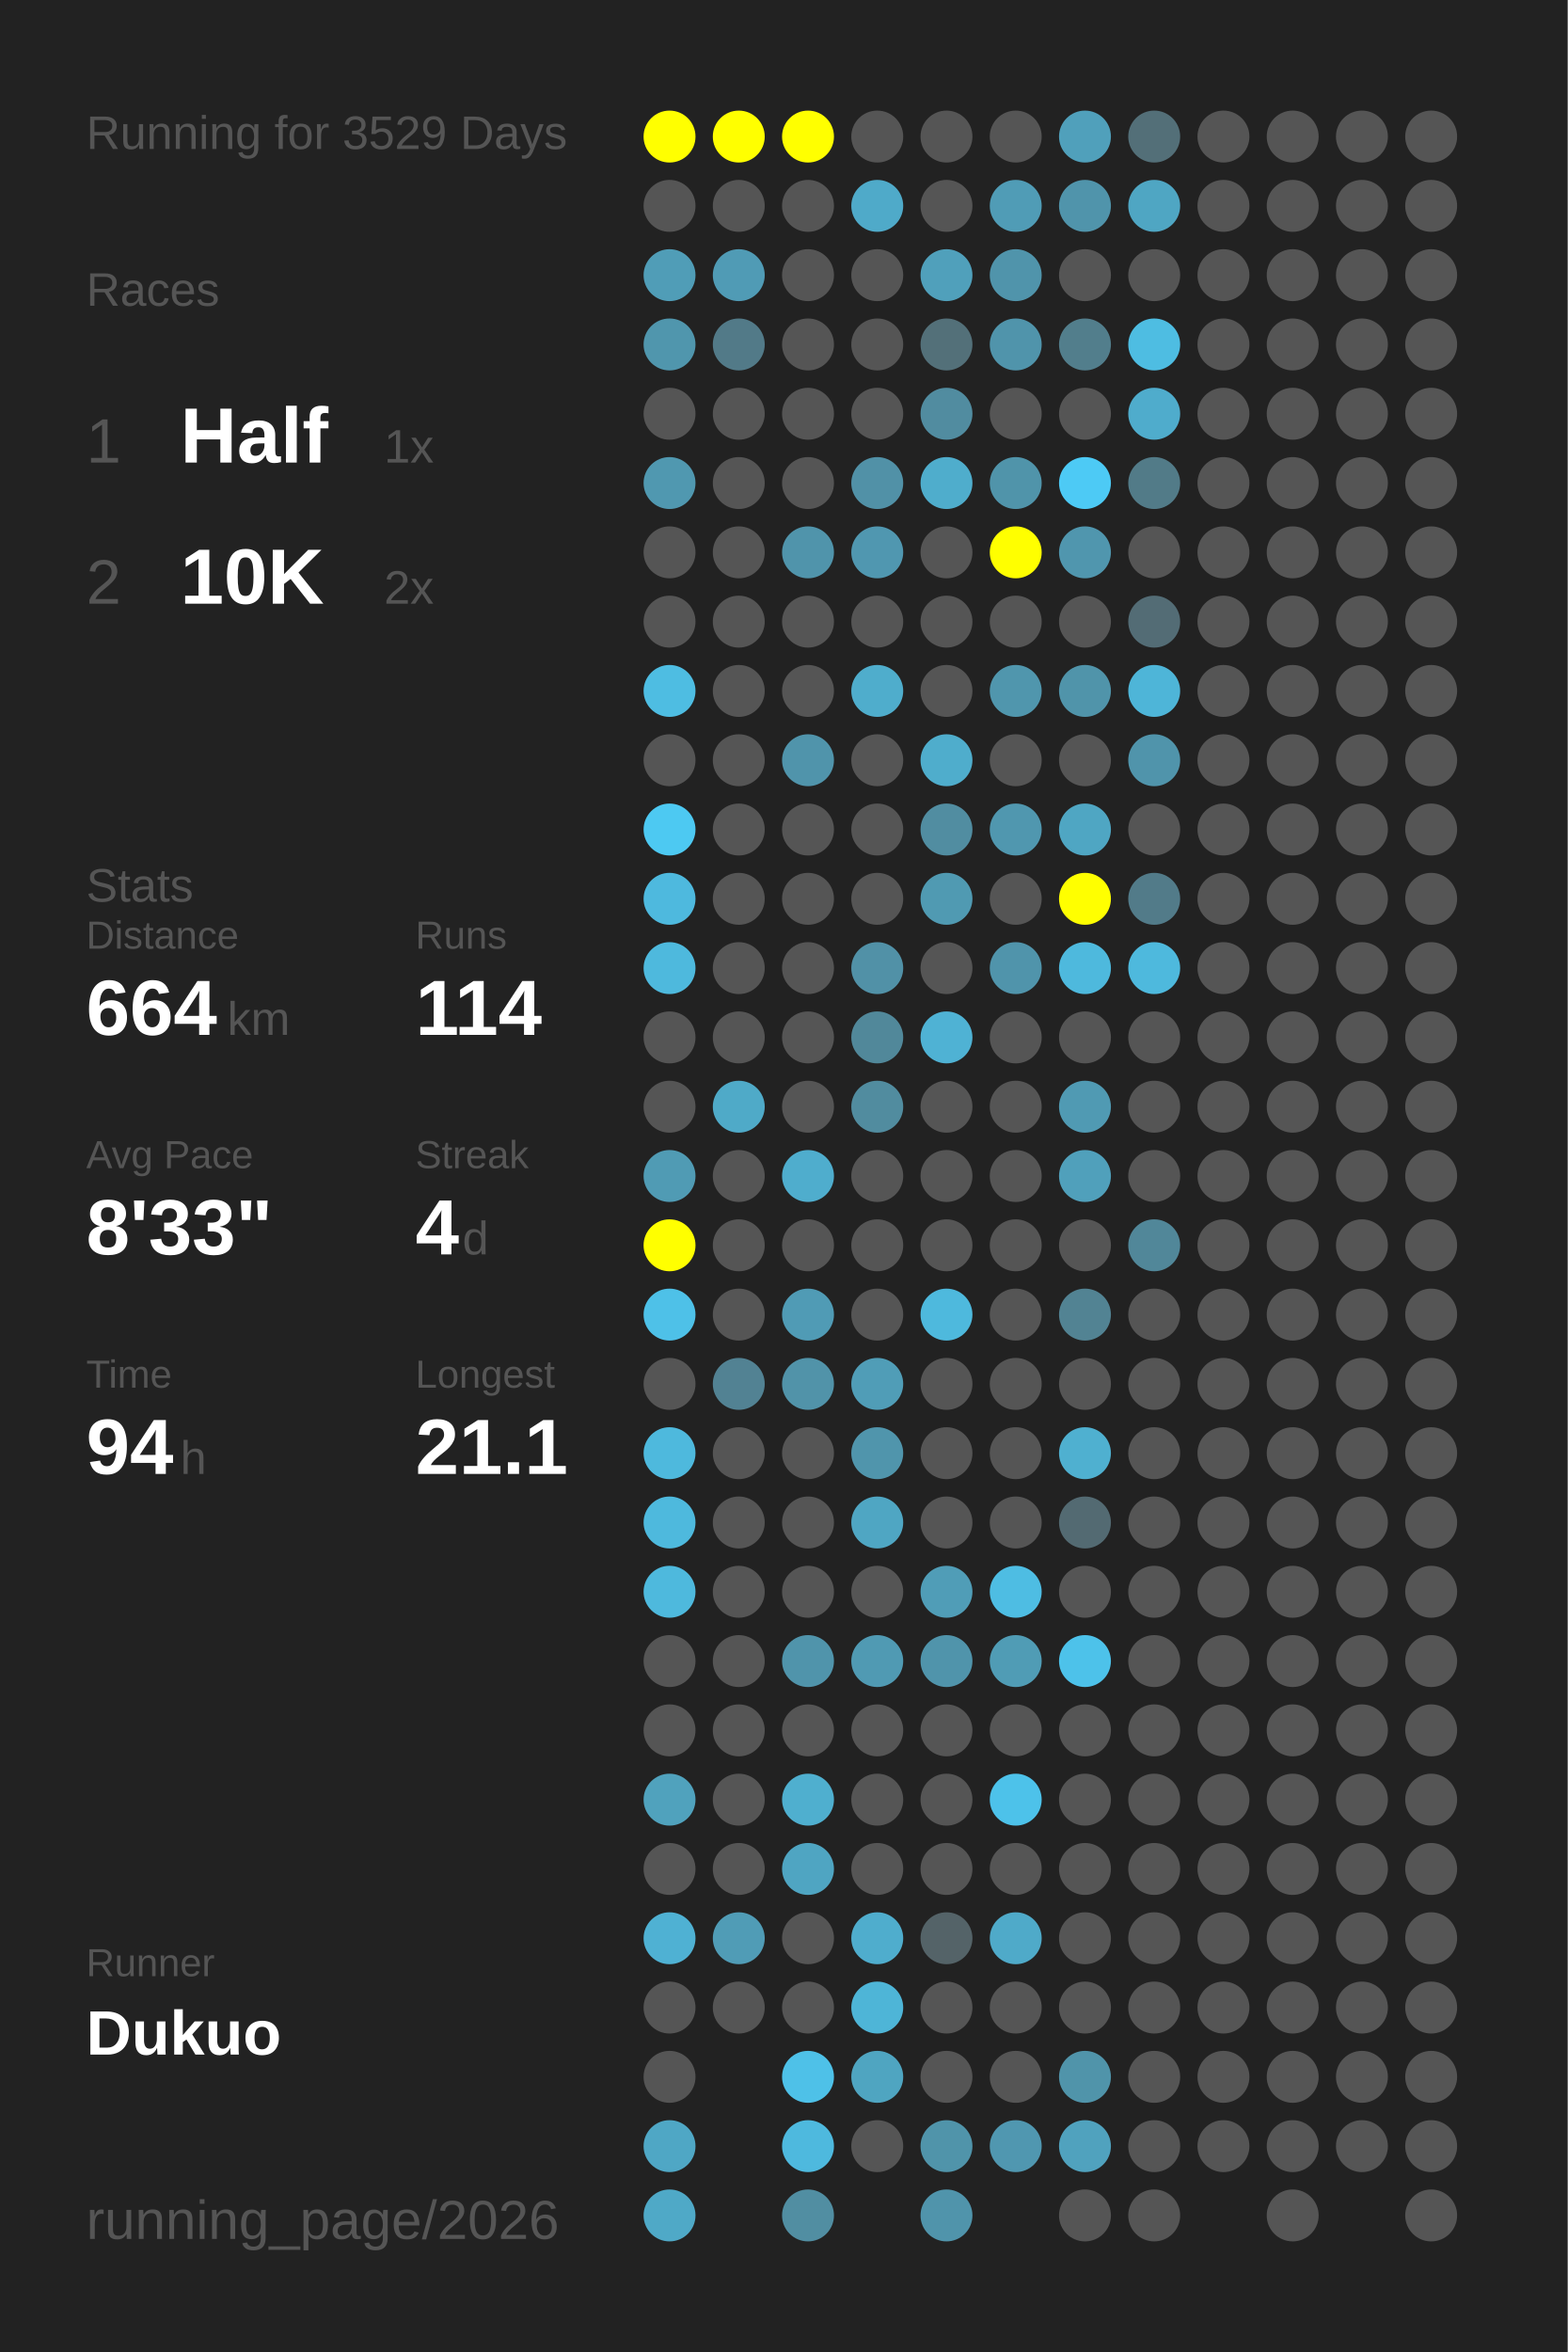
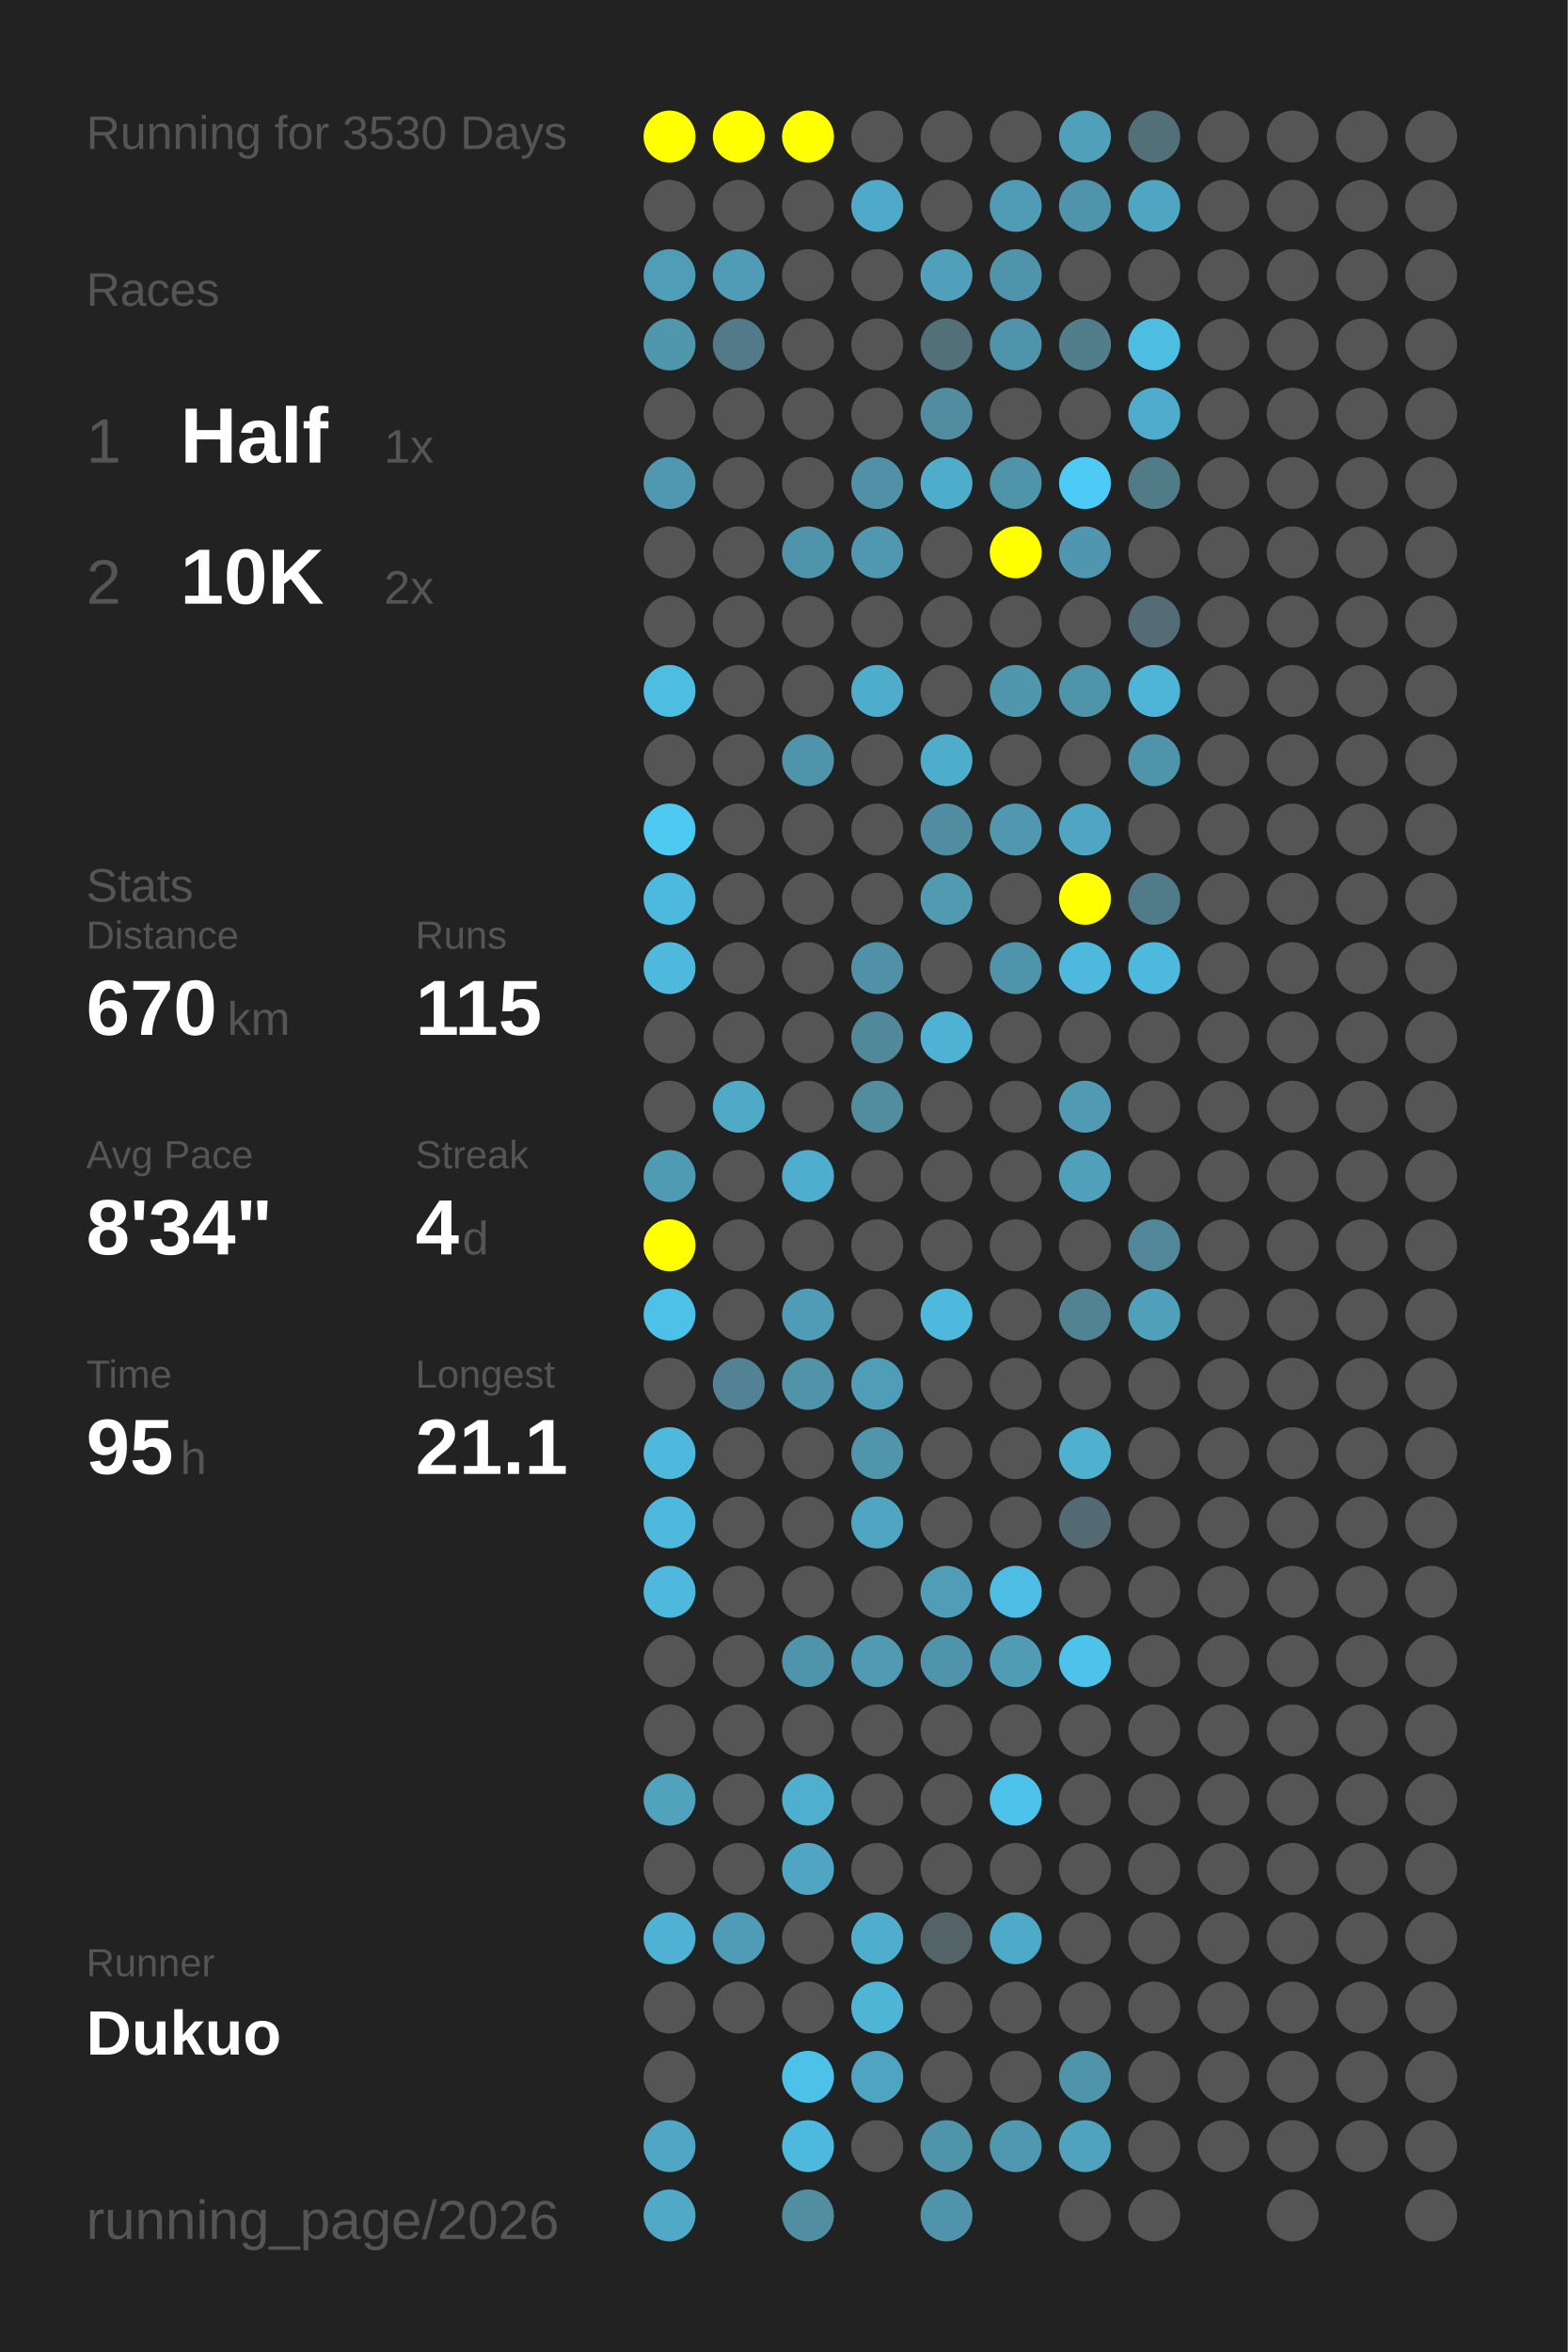
<svg xmlns="http://www.w3.org/2000/svg" baseProfile="full" height="300mm" version="1.1" viewBox="0,0,200,300" width="200mm">
  <defs />
  <rect fill="#222222" height="300" width="200" x="0" y="0" />
-   <text fill="#555555" style="font-size:6px; font-family:Arial;" x="11" y="19">Running for 3529 Days</text>
+   <text fill="#555555" style="font-size:6px; font-family:Arial;" x="11" y="19">Running for 3530 Days</text>
  <text fill="#555555" style="font-size:6px; font-family:Arial;" x="11" y="39">Races</text>
  <text fill="#555555" style="font-size:8px; font-family:Arial;" x="11" y="59">1</text>
  <text fill="#FFFFFF" style="font-size:10px; font-family:Arial; font-weight:bold;" x="23" y="59">Half</text>
  <text fill="#555555" style="font-size:6px; font-family:Arial;" x="49" y="59">1x</text>
  <text fill="#555555" style="font-size:8px; font-family:Arial;" x="11" y="77">2</text>
  <text fill="#FFFFFF" style="font-size:10px; font-family:Arial; font-weight:bold;" x="23" y="77">10K</text>
  <text fill="#555555" style="font-size:6px; font-family:Arial;" x="49" y="77">2x</text>
  <text fill="#555555" style="font-size:6px; font-family:Arial;" x="11" y="115">Stats</text>
  <text fill="#555555" style="font-size:5px; font-family:Arial;" x="11" y="121">Distance</text>
-   <text fill="#FFFFFF" style="font-size:10px; font-family:Arial; font-weight:bold;" x="11" y="132">664</text>
+   <text fill="#FFFFFF" style="font-size:10px; font-family:Arial; font-weight:bold;" x="11" y="132">670</text>
  <text fill="#555555" style="font-size:6px; font-family:Arial;" x="29" y="132">km</text>
  <text fill="#555555" style="font-size:5px; font-family:Arial;" x="53" y="121">Runs</text>
-   <text fill="#FFFFFF" style="font-size:10px; font-family:Arial; font-weight:bold;" x="53" y="132">114</text>
+   <text fill="#FFFFFF" style="font-size:10px; font-family:Arial; font-weight:bold;" x="53" y="132">115</text>
  <text fill="#555555" style="font-size:5px; font-family:Arial;" x="11" y="149">Avg Pace</text>
-   <text fill="#FFFFFF" style="font-size:10px; font-family:Arial; font-weight:bold;" x="11" y="160">8'33"</text>
+   <text fill="#FFFFFF" style="font-size:10px; font-family:Arial; font-weight:bold;" x="11" y="160">8'34"</text>
  <text fill="#555555" style="font-size:5px; font-family:Arial;" x="53" y="149">Streak</text>
  <text fill="#FFFFFF" style="font-size:10px; font-family:Arial; font-weight:bold;" x="53" y="160">4</text>
  <text fill="#555555" style="font-size:6px; font-family:Arial;" x="59" y="160">d</text>
  <text fill="#555555" style="font-size:5px; font-family:Arial;" x="11" y="177">Time</text>
-   <text fill="#FFFFFF" style="font-size:10px; font-family:Arial; font-weight:bold;" x="11" y="188">94</text>
+   <text fill="#FFFFFF" style="font-size:10px; font-family:Arial; font-weight:bold;" x="11" y="188">95</text>
  <text fill="#555555" style="font-size:6px; font-family:Arial;" x="23" y="188">h</text>
  <text fill="#555555" style="font-size:5px; font-family:Arial;" x="53" y="177">Longest</text>
  <text fill="#FFFFFF" style="font-size:10px; font-family:Arial; font-weight:bold;" x="53" y="188">21.1</text>
  <text fill="#555555" style="font-size:5px; font-family:Arial;" x="11" y="252.065">Runner</text>
  <text fill="#FFFFFF" style="font-size:8px; font-family:Arial; font-weight:bold;" x="11" y="262.065">Dukuo</text>
  <text fill="#555555" style="font-size:7px; font-family:Arial;" x="11" y="285.581">running_page/2026</text>
  <circle cx="85.417" cy="17.419" fill="#FFFF00" r="3.312" />
  <circle cx="85.417" cy="26.258" fill="#555555" r="3.312" />
  <circle cx="85.417" cy="35.097" fill="#509db7" r="3.312" />
  <circle cx="85.417" cy="43.935" fill="#5096ad" r="3.312" />
  <circle cx="85.417" cy="52.774" fill="#555555" r="3.312" />
  <circle cx="85.417" cy="61.613" fill="#5098b0" r="3.312" />
  <circle cx="85.417" cy="70.452" fill="#555555" r="3.312" />
  <circle cx="85.417" cy="79.29" fill="#555555" r="3.312" />
  <circle cx="85.417" cy="88.129" fill="#4ebde2" r="3.312" />
  <circle cx="85.417" cy="96.968" fill="#555555" r="3.312" />
  <circle cx="85.417" cy="105.806" fill="#4dc9f2" r="3.312" />
  <circle cx="85.417" cy="114.645" fill="#4eb9de" r="3.312" />
  <circle cx="85.417" cy="123.484" fill="#4eb9dd" r="3.312" />
  <circle cx="85.417" cy="132.323" fill="#555555" r="3.312" />
  <circle cx="85.417" cy="141.161" fill="#555555" r="3.312" />
  <circle cx="85.417" cy="150" fill="#509bb4" r="3.312" />
  <circle cx="85.417" cy="158.839" fill="#FFFF00" r="3.312" />
  <circle cx="85.417" cy="167.677" fill="#4ec1e8" r="3.312" />
  <circle cx="85.417" cy="176.516" fill="#555555" r="3.312" />
  <circle cx="85.417" cy="185.355" fill="#4eb9dd" r="3.312" />
  <circle cx="85.417" cy="194.194" fill="#4eb9dd" r="3.312" />
  <circle cx="85.417" cy="203.032" fill="#4eb9dd" r="3.312" />
  <circle cx="85.417" cy="211.871" fill="#555555" r="3.312" />
  <circle cx="85.417" cy="220.71" fill="#555555" r="3.312" />
  <circle cx="85.417" cy="229.548" fill="#50a2bd" r="3.312" />
  <circle cx="85.417" cy="238.387" fill="#555555" r="3.312" />
  <circle cx="85.417" cy="247.226" fill="#4fb1d3" r="3.312" />
  <circle cx="85.417" cy="256.065" fill="#555555" r="3.312" />
  <circle cx="85.417" cy="264.903" fill="#555555" r="3.312" />
  <circle cx="85.417" cy="273.742" fill="#4fa7c5" r="3.312" />
  <circle cx="85.417" cy="282.581" fill="#4fa9c7" r="3.312" />
  <circle cx="94.25" cy="17.419" fill="#FFFF00" r="3.312" />
  <circle cx="94.25" cy="26.258" fill="#555555" r="3.312" />
  <circle cx="94.25" cy="35.097" fill="#509bb5" r="3.312" />
  <circle cx="94.25" cy="43.935" fill="#527a88" r="3.312" />
  <circle cx="94.25" cy="52.774" fill="#555555" r="3.312" />
  <circle cx="94.25" cy="61.613" fill="#555555" r="3.312" />
  <circle cx="94.25" cy="70.452" fill="#555555" r="3.312" />
  <circle cx="94.25" cy="79.29" fill="#555555" r="3.312" />
  <circle cx="94.25" cy="88.129" fill="#555555" r="3.312" />
  <circle cx="94.25" cy="96.968" fill="#555555" r="3.312" />
  <circle cx="94.25" cy="105.806" fill="#555555" r="3.312" />
  <circle cx="94.25" cy="114.645" fill="#555555" r="3.312" />
  <circle cx="94.25" cy="123.484" fill="#555555" r="3.312" />
  <circle cx="94.25" cy="132.323" fill="#555555" r="3.312" />
  <circle cx="94.25" cy="141.161" fill="#4faac8" r="3.312" />
  <circle cx="94.25" cy="150" fill="#555555" r="3.312" />
  <circle cx="94.25" cy="158.839" fill="#555555" r="3.312" />
  <circle cx="94.25" cy="167.677" fill="#555555" r="3.312" />
  <circle cx="94.25" cy="176.516" fill="#528293" r="3.312" />
  <circle cx="94.25" cy="185.355" fill="#555555" r="3.312" />
  <circle cx="94.25" cy="194.194" fill="#555555" r="3.312" />
  <circle cx="94.25" cy="203.032" fill="#555555" r="3.312" />
  <circle cx="94.25" cy="211.871" fill="#555555" r="3.312" />
  <circle cx="94.25" cy="220.71" fill="#555555" r="3.312" />
  <circle cx="94.25" cy="229.548" fill="#555555" r="3.312" />
  <circle cx="94.25" cy="238.387" fill="#555555" r="3.312" />
  <circle cx="94.25" cy="247.226" fill="#509cb6" r="3.312" />
  <circle cx="94.25" cy="256.065" fill="#555555" r="3.312" />
  <circle cx="103.083" cy="17.419" fill="#FFFF00" r="3.312" />
  <circle cx="103.083" cy="26.258" fill="#555555" r="3.312" />
  <circle cx="103.083" cy="35.097" fill="#555555" r="3.312" />
  <circle cx="103.083" cy="43.935" fill="#555555" r="3.312" />
  <circle cx="103.083" cy="52.774" fill="#555555" r="3.312" />
  <circle cx="103.083" cy="61.613" fill="#555555" r="3.312" />
  <circle cx="103.083" cy="70.452" fill="#5094ab" r="3.312" />
  <circle cx="103.083" cy="79.29" fill="#555555" r="3.312" />
  <circle cx="103.083" cy="88.129" fill="#555555" r="3.312" />
  <circle cx="103.083" cy="96.968" fill="#5094ab" r="3.312" />
  <circle cx="103.083" cy="105.806" fill="#555555" r="3.312" />
  <circle cx="103.083" cy="114.645" fill="#555555" r="3.312" />
  <circle cx="103.083" cy="123.484" fill="#555555" r="3.312" />
  <circle cx="103.083" cy="132.323" fill="#555555" r="3.312" />
  <circle cx="103.083" cy="141.161" fill="#555555" r="3.312" />
  <circle cx="103.083" cy="150" fill="#4fadcd" r="3.312" />
  <circle cx="103.083" cy="158.839" fill="#555555" r="3.312" />
  <circle cx="103.083" cy="167.677" fill="#509bb5" r="3.312" />
  <circle cx="103.083" cy="176.516" fill="#5193a9" r="3.312" />
  <circle cx="103.083" cy="185.355" fill="#555555" r="3.312" />
  <circle cx="103.083" cy="194.194" fill="#555555" r="3.312" />
  <circle cx="103.083" cy="203.032" fill="#555555" r="3.312" />
  <circle cx="103.083" cy="211.871" fill="#5094ab" r="3.312" />
  <circle cx="103.083" cy="220.71" fill="#555555" r="3.312" />
  <circle cx="103.083" cy="229.548" fill="#4fafcf" r="3.312" />
  <circle cx="103.083" cy="238.387" fill="#4fa5c2" r="3.312" />
  <circle cx="103.083" cy="247.226" fill="#555555" r="3.312" />
  <circle cx="103.083" cy="256.065" fill="#555555" r="3.312" />
  <circle cx="103.083" cy="264.903" fill="#4ec1e8" r="3.312" />
  <circle cx="103.083" cy="273.742" fill="#4eb9de" r="3.312" />
  <circle cx="103.083" cy="282.581" fill="#518ea2" r="3.312" />
  <circle cx="111.917" cy="17.419" fill="#555555" r="3.312" />
  <circle cx="111.917" cy="26.258" fill="#4faac9" r="3.312" />
  <circle cx="111.917" cy="35.097" fill="#555555" r="3.312" />
  <circle cx="111.917" cy="43.935" fill="#555555" r="3.312" />
  <circle cx="111.917" cy="52.774" fill="#555555" r="3.312" />
  <circle cx="111.917" cy="61.613" fill="#5191a7" r="3.312" />
  <circle cx="111.917" cy="70.452" fill="#5097b0" r="3.312" />
  <circle cx="111.917" cy="79.29" fill="#555555" r="3.312" />
  <circle cx="111.917" cy="88.129" fill="#4fadcc" r="3.312" />
  <circle cx="111.917" cy="96.968" fill="#555555" r="3.312" />
  <circle cx="111.917" cy="105.806" fill="#555555" r="3.312" />
  <circle cx="111.917" cy="114.645" fill="#555555" r="3.312" />
  <circle cx="111.917" cy="123.484" fill="#5191a7" r="3.312" />
  <circle cx="111.917" cy="132.323" fill="#51889a" r="3.312" />
  <circle cx="111.917" cy="141.161" fill="#518c9f" r="3.312" />
  <circle cx="111.917" cy="150" fill="#555555" r="3.312" />
  <circle cx="111.917" cy="158.839" fill="#555555" r="3.312" />
  <circle cx="111.917" cy="167.677" fill="#555555" r="3.312" />
  <circle cx="111.917" cy="176.516" fill="#509db7" r="3.312" />
  <circle cx="111.917" cy="185.355" fill="#5095ac" r="3.312" />
  <circle cx="111.917" cy="194.194" fill="#4fa6c3" r="3.312" />
  <circle cx="111.917" cy="203.032" fill="#555555" r="3.312" />
  <circle cx="111.917" cy="211.871" fill="#509ab3" r="3.312" />
  <circle cx="111.917" cy="220.71" fill="#555555" r="3.312" />
  <circle cx="111.917" cy="229.548" fill="#555555" r="3.312" />
  <circle cx="111.917" cy="238.387" fill="#555555" r="3.312" />
  <circle cx="111.917" cy="247.226" fill="#4fadcd" r="3.312" />
  <circle cx="111.917" cy="256.065" fill="#4eb5d7" r="3.312" />
  <circle cx="111.917" cy="264.903" fill="#4fa5c1" r="3.312" />
  <circle cx="111.917" cy="273.742" fill="#555555" r="3.312" />
  <circle cx="120.75" cy="17.419" fill="#555555" r="3.312" />
  <circle cx="120.75" cy="26.258" fill="#555555" r="3.312" />
  <circle cx="120.75" cy="35.097" fill="#50a0bb" r="3.312" />
  <circle cx="120.75" cy="43.935" fill="#537079" r="3.312" />
  <circle cx="120.75" cy="52.774" fill="#518ca0" r="3.312" />
  <circle cx="120.75" cy="61.613" fill="#4fadcc" r="3.312" />
  <circle cx="120.75" cy="70.452" fill="#555555" r="3.312" />
  <circle cx="120.75" cy="79.29" fill="#555555" r="3.312" />
  <circle cx="120.75" cy="88.129" fill="#555555" r="3.312" />
  <circle cx="120.75" cy="96.968" fill="#4fadcc" r="3.312" />
  <circle cx="120.75" cy="105.806" fill="#518da1" r="3.312" />
  <circle cx="120.75" cy="114.645" fill="#509ab2" r="3.312" />
  <circle cx="120.75" cy="123.484" fill="#555555" r="3.312" />
  <circle cx="120.75" cy="132.323" fill="#4fb2d4" r="3.312" />
  <circle cx="120.75" cy="141.161" fill="#555555" r="3.312" />
  <circle cx="120.75" cy="150" fill="#555555" r="3.312" />
  <circle cx="120.75" cy="158.839" fill="#555555" r="3.312" />
  <circle cx="120.75" cy="167.677" fill="#4eb9dd" r="3.312" />
  <circle cx="120.75" cy="176.516" fill="#555555" r="3.312" />
  <circle cx="120.75" cy="185.355" fill="#555555" r="3.312" />
  <circle cx="120.75" cy="194.194" fill="#555555" r="3.312" />
  <circle cx="120.75" cy="203.032" fill="#509db7" r="3.312" />
  <circle cx="120.75" cy="211.871" fill="#5094ab" r="3.312" />
  <circle cx="120.75" cy="220.71" fill="#555555" r="3.312" />
  <circle cx="120.75" cy="229.548" fill="#555555" r="3.312" />
  <circle cx="120.75" cy="238.387" fill="#555555" r="3.312" />
  <circle cx="120.75" cy="247.226" fill="#546368" r="3.312" />
  <circle cx="120.75" cy="256.065" fill="#555555" r="3.312" />
  <circle cx="120.75" cy="264.903" fill="#555555" r="3.312" />
  <circle cx="120.75" cy="273.742" fill="#5094aa" r="3.312" />
  <circle cx="120.75" cy="282.581" fill="#5094ab" r="3.312" />
  <circle cx="129.583" cy="17.419" fill="#555555" r="3.312" />
  <circle cx="129.583" cy="26.258" fill="#509cb6" r="3.312" />
  <circle cx="129.583" cy="35.097" fill="#5094ab" r="3.312" />
  <circle cx="129.583" cy="43.935" fill="#5094ab" r="3.312" />
  <circle cx="129.583" cy="52.774" fill="#555555" r="3.312" />
  <circle cx="129.583" cy="61.613" fill="#5094aa" r="3.312" />
  <circle cx="129.583" cy="70.452" fill="#FFFF00" r="3.312" />
  <circle cx="129.583" cy="79.29" fill="#555555" r="3.312" />
  <circle cx="129.583" cy="88.129" fill="#5096ad" r="3.312" />
  <circle cx="129.583" cy="96.968" fill="#555555" r="3.312" />
  <circle cx="129.583" cy="105.806" fill="#5097af" r="3.312" />
  <circle cx="129.583" cy="114.645" fill="#555555" r="3.312" />
  <circle cx="129.583" cy="123.484" fill="#5094ab" r="3.312" />
  <circle cx="129.583" cy="132.323" fill="#555555" r="3.312" />
  <circle cx="129.583" cy="141.161" fill="#555555" r="3.312" />
  <circle cx="129.583" cy="150" fill="#555555" r="3.312" />
  <circle cx="129.583" cy="158.839" fill="#555555" r="3.312" />
  <circle cx="129.583" cy="167.677" fill="#555555" r="3.312" />
  <circle cx="129.583" cy="176.516" fill="#555555" r="3.312" />
  <circle cx="129.583" cy="185.355" fill="#555555" r="3.312" />
  <circle cx="129.583" cy="194.194" fill="#555555" r="3.312" />
  <circle cx="129.583" cy="203.032" fill="#4ebde3" r="3.312" />
  <circle cx="129.583" cy="211.871" fill="#509cb5" r="3.312" />
  <circle cx="129.583" cy="220.71" fill="#555555" r="3.312" />
  <circle cx="129.583" cy="229.548" fill="#4dc2ea" r="3.312" />
  <circle cx="129.583" cy="238.387" fill="#555555" r="3.312" />
  <circle cx="129.583" cy="247.226" fill="#4faac9" r="3.312" />
  <circle cx="129.583" cy="256.065" fill="#555555" r="3.312" />
  <circle cx="129.583" cy="264.903" fill="#555555" r="3.312" />
  <circle cx="129.583" cy="273.742" fill="#5097b0" r="3.312" />
  <circle cx="138.417" cy="17.419" fill="#50a0bb" r="3.312" />
  <circle cx="138.417" cy="26.258" fill="#5094ab" r="3.312" />
  <circle cx="138.417" cy="35.097" fill="#555555" r="3.312" />
  <circle cx="138.417" cy="43.935" fill="#527e8c" r="3.312" />
  <circle cx="138.417" cy="52.774" fill="#555555" r="3.312" />
  <circle cx="138.417" cy="61.613" fill="#4dcaf5" r="3.312" />
  <circle cx="138.417" cy="70.452" fill="#5096ae" r="3.312" />
  <circle cx="138.417" cy="79.29" fill="#555555" r="3.312" />
  <circle cx="138.417" cy="88.129" fill="#5094aa" r="3.312" />
  <circle cx="138.417" cy="96.968" fill="#555555" r="3.312" />
  <circle cx="138.417" cy="105.806" fill="#4fa6c3" r="3.312" />
  <circle cx="138.417" cy="114.645" fill="#FFFF00" r="3.312" />
  <circle cx="138.417" cy="123.484" fill="#4eb9dd" r="3.312" />
  <circle cx="138.417" cy="132.323" fill="#555555" r="3.312" />
  <circle cx="138.417" cy="141.161" fill="#509ab3" r="3.312" />
  <circle cx="138.417" cy="150" fill="#50a0bb" r="3.312" />
  <circle cx="138.417" cy="158.839" fill="#555555" r="3.312" />
  <circle cx="138.417" cy="167.677" fill="#528393" r="3.312" />
  <circle cx="138.417" cy="176.516" fill="#555555" r="3.312" />
  <circle cx="138.417" cy="185.355" fill="#4fb0d0" r="3.312" />
  <circle cx="138.417" cy="194.194" fill="#536a72" r="3.312" />
  <circle cx="138.417" cy="203.032" fill="#555555" r="3.312" />
  <circle cx="138.417" cy="211.871" fill="#4dc2ea" r="3.312" />
  <circle cx="138.417" cy="220.71" fill="#555555" r="3.312" />
  <circle cx="138.417" cy="229.548" fill="#555555" r="3.312" />
  <circle cx="138.417" cy="238.387" fill="#555555" r="3.312" />
  <circle cx="138.417" cy="247.226" fill="#555555" r="3.312" />
  <circle cx="138.417" cy="256.065" fill="#555555" r="3.312" />
  <circle cx="138.417" cy="264.903" fill="#5094aa" r="3.312" />
  <circle cx="138.417" cy="273.742" fill="#50a2be" r="3.312" />
  <circle cx="138.417" cy="282.581" fill="#555555" r="3.312" />
  <circle cx="147.25" cy="17.419" fill="#536f78" r="3.312" />
  <circle cx="147.25" cy="26.258" fill="#4fa6c3" r="3.312" />
  <circle cx="147.25" cy="35.097" fill="#555555" r="3.312" />
  <circle cx="147.25" cy="43.935" fill="#4ebde2" r="3.312" />
  <circle cx="147.25" cy="52.774" fill="#4faccc" r="3.312" />
  <circle cx="147.25" cy="61.613" fill="#527b88" r="3.312" />
  <circle cx="147.25" cy="70.452" fill="#555555" r="3.312" />
  <circle cx="147.25" cy="79.29" fill="#536c75" r="3.312" />
  <circle cx="147.25" cy="88.129" fill="#4eb5d8" r="3.312" />
  <circle cx="147.25" cy="96.968" fill="#5094ab" r="3.312" />
  <circle cx="147.25" cy="105.806" fill="#555555" r="3.312" />
  <circle cx="147.25" cy="114.645" fill="#527b89" r="3.312" />
  <circle cx="147.25" cy="123.484" fill="#4eb9dd" r="3.312" />
  <circle cx="147.25" cy="132.323" fill="#555555" r="3.312" />
  <circle cx="147.25" cy="141.161" fill="#555555" r="3.312" />
  <circle cx="147.25" cy="150" fill="#555555" r="3.312" />
  <circle cx="147.25" cy="158.839" fill="#518799" r="3.312" />
-   <circle cx="147.25" cy="167.677" fill="#555555" r="3.312" />
+   <circle cx="147.25" cy="167.677" fill="#50a0bb" r="3.312" />
  <circle cx="147.25" cy="176.516" fill="#555555" r="3.312" />
  <circle cx="147.25" cy="185.355" fill="#555555" r="3.312" />
  <circle cx="147.25" cy="194.194" fill="#555555" r="3.312" />
  <circle cx="147.25" cy="203.032" fill="#555555" r="3.312" />
  <circle cx="147.25" cy="211.871" fill="#555555" r="3.312" />
  <circle cx="147.25" cy="220.71" fill="#555555" r="3.312" />
  <circle cx="147.25" cy="229.548" fill="#555555" r="3.312" />
  <circle cx="147.25" cy="238.387" fill="#555555" r="3.312" />
  <circle cx="147.25" cy="247.226" fill="#555555" r="3.312" />
  <circle cx="147.25" cy="256.065" fill="#555555" r="3.312" />
  <circle cx="147.25" cy="264.903" fill="#555555" r="3.312" />
  <circle cx="147.25" cy="273.742" fill="#555555" r="3.312" />
  <circle cx="147.25" cy="282.581" fill="#555555" r="3.312" />
  <circle cx="156.083" cy="17.419" fill="#555555" r="3.312" />
  <circle cx="156.083" cy="26.258" fill="#555555" r="3.312" />
  <circle cx="156.083" cy="35.097" fill="#555555" r="3.312" />
  <circle cx="156.083" cy="43.935" fill="#555555" r="3.312" />
  <circle cx="156.083" cy="52.774" fill="#555555" r="3.312" />
  <circle cx="156.083" cy="61.613" fill="#555555" r="3.312" />
  <circle cx="156.083" cy="70.452" fill="#555555" r="3.312" />
  <circle cx="156.083" cy="79.29" fill="#555555" r="3.312" />
  <circle cx="156.083" cy="88.129" fill="#555555" r="3.312" />
  <circle cx="156.083" cy="96.968" fill="#555555" r="3.312" />
  <circle cx="156.083" cy="105.806" fill="#555555" r="3.312" />
  <circle cx="156.083" cy="114.645" fill="#555555" r="3.312" />
  <circle cx="156.083" cy="123.484" fill="#555555" r="3.312" />
  <circle cx="156.083" cy="132.323" fill="#555555" r="3.312" />
  <circle cx="156.083" cy="141.161" fill="#555555" r="3.312" />
  <circle cx="156.083" cy="150" fill="#555555" r="3.312" />
  <circle cx="156.083" cy="158.839" fill="#555555" r="3.312" />
  <circle cx="156.083" cy="167.677" fill="#555555" r="3.312" />
  <circle cx="156.083" cy="176.516" fill="#555555" r="3.312" />
  <circle cx="156.083" cy="185.355" fill="#555555" r="3.312" />
  <circle cx="156.083" cy="194.194" fill="#555555" r="3.312" />
  <circle cx="156.083" cy="203.032" fill="#555555" r="3.312" />
  <circle cx="156.083" cy="211.871" fill="#555555" r="3.312" />
  <circle cx="156.083" cy="220.71" fill="#555555" r="3.312" />
  <circle cx="156.083" cy="229.548" fill="#555555" r="3.312" />
  <circle cx="156.083" cy="238.387" fill="#555555" r="3.312" />
  <circle cx="156.083" cy="247.226" fill="#555555" r="3.312" />
  <circle cx="156.083" cy="256.065" fill="#555555" r="3.312" />
  <circle cx="156.083" cy="264.903" fill="#555555" r="3.312" />
  <circle cx="156.083" cy="273.742" fill="#555555" r="3.312" />
  <circle cx="164.917" cy="17.419" fill="#555555" r="3.312" />
  <circle cx="164.917" cy="26.258" fill="#555555" r="3.312" />
  <circle cx="164.917" cy="35.097" fill="#555555" r="3.312" />
  <circle cx="164.917" cy="43.935" fill="#555555" r="3.312" />
  <circle cx="164.917" cy="52.774" fill="#555555" r="3.312" />
  <circle cx="164.917" cy="61.613" fill="#555555" r="3.312" />
  <circle cx="164.917" cy="70.452" fill="#555555" r="3.312" />
  <circle cx="164.917" cy="79.29" fill="#555555" r="3.312" />
  <circle cx="164.917" cy="88.129" fill="#555555" r="3.312" />
  <circle cx="164.917" cy="96.968" fill="#555555" r="3.312" />
  <circle cx="164.917" cy="105.806" fill="#555555" r="3.312" />
  <circle cx="164.917" cy="114.645" fill="#555555" r="3.312" />
  <circle cx="164.917" cy="123.484" fill="#555555" r="3.312" />
  <circle cx="164.917" cy="132.323" fill="#555555" r="3.312" />
  <circle cx="164.917" cy="141.161" fill="#555555" r="3.312" />
  <circle cx="164.917" cy="150" fill="#555555" r="3.312" />
  <circle cx="164.917" cy="158.839" fill="#555555" r="3.312" />
  <circle cx="164.917" cy="167.677" fill="#555555" r="3.312" />
  <circle cx="164.917" cy="176.516" fill="#555555" r="3.312" />
  <circle cx="164.917" cy="185.355" fill="#555555" r="3.312" />
  <circle cx="164.917" cy="194.194" fill="#555555" r="3.312" />
  <circle cx="164.917" cy="203.032" fill="#555555" r="3.312" />
  <circle cx="164.917" cy="211.871" fill="#555555" r="3.312" />
  <circle cx="164.917" cy="220.71" fill="#555555" r="3.312" />
  <circle cx="164.917" cy="229.548" fill="#555555" r="3.312" />
  <circle cx="164.917" cy="238.387" fill="#555555" r="3.312" />
  <circle cx="164.917" cy="247.226" fill="#555555" r="3.312" />
  <circle cx="164.917" cy="256.065" fill="#555555" r="3.312" />
  <circle cx="164.917" cy="264.903" fill="#555555" r="3.312" />
  <circle cx="164.917" cy="273.742" fill="#555555" r="3.312" />
  <circle cx="164.917" cy="282.581" fill="#555555" r="3.312" />
  <circle cx="173.75" cy="17.419" fill="#555555" r="3.312" />
  <circle cx="173.75" cy="26.258" fill="#555555" r="3.312" />
  <circle cx="173.75" cy="35.097" fill="#555555" r="3.312" />
  <circle cx="173.75" cy="43.935" fill="#555555" r="3.312" />
  <circle cx="173.75" cy="52.774" fill="#555555" r="3.312" />
  <circle cx="173.75" cy="61.613" fill="#555555" r="3.312" />
  <circle cx="173.75" cy="70.452" fill="#555555" r="3.312" />
  <circle cx="173.75" cy="79.29" fill="#555555" r="3.312" />
  <circle cx="173.75" cy="88.129" fill="#555555" r="3.312" />
  <circle cx="173.75" cy="96.968" fill="#555555" r="3.312" />
  <circle cx="173.75" cy="105.806" fill="#555555" r="3.312" />
  <circle cx="173.75" cy="114.645" fill="#555555" r="3.312" />
  <circle cx="173.75" cy="123.484" fill="#555555" r="3.312" />
  <circle cx="173.75" cy="132.323" fill="#555555" r="3.312" />
  <circle cx="173.75" cy="141.161" fill="#555555" r="3.312" />
  <circle cx="173.75" cy="150" fill="#555555" r="3.312" />
  <circle cx="173.75" cy="158.839" fill="#555555" r="3.312" />
  <circle cx="173.75" cy="167.677" fill="#555555" r="3.312" />
  <circle cx="173.75" cy="176.516" fill="#555555" r="3.312" />
  <circle cx="173.75" cy="185.355" fill="#555555" r="3.312" />
  <circle cx="173.75" cy="194.194" fill="#555555" r="3.312" />
  <circle cx="173.75" cy="203.032" fill="#555555" r="3.312" />
  <circle cx="173.75" cy="211.871" fill="#555555" r="3.312" />
  <circle cx="173.75" cy="220.71" fill="#555555" r="3.312" />
  <circle cx="173.75" cy="229.548" fill="#555555" r="3.312" />
  <circle cx="173.75" cy="238.387" fill="#555555" r="3.312" />
  <circle cx="173.75" cy="247.226" fill="#555555" r="3.312" />
  <circle cx="173.75" cy="256.065" fill="#555555" r="3.312" />
  <circle cx="173.75" cy="264.903" fill="#555555" r="3.312" />
  <circle cx="173.75" cy="273.742" fill="#555555" r="3.312" />
  <circle cx="182.583" cy="17.419" fill="#555555" r="3.312" />
  <circle cx="182.583" cy="26.258" fill="#555555" r="3.312" />
  <circle cx="182.583" cy="35.097" fill="#555555" r="3.312" />
  <circle cx="182.583" cy="43.935" fill="#555555" r="3.312" />
  <circle cx="182.583" cy="52.774" fill="#555555" r="3.312" />
  <circle cx="182.583" cy="61.613" fill="#555555" r="3.312" />
  <circle cx="182.583" cy="70.452" fill="#555555" r="3.312" />
  <circle cx="182.583" cy="79.29" fill="#555555" r="3.312" />
  <circle cx="182.583" cy="88.129" fill="#555555" r="3.312" />
  <circle cx="182.583" cy="96.968" fill="#555555" r="3.312" />
  <circle cx="182.583" cy="105.806" fill="#555555" r="3.312" />
  <circle cx="182.583" cy="114.645" fill="#555555" r="3.312" />
  <circle cx="182.583" cy="123.484" fill="#555555" r="3.312" />
  <circle cx="182.583" cy="132.323" fill="#555555" r="3.312" />
  <circle cx="182.583" cy="141.161" fill="#555555" r="3.312" />
  <circle cx="182.583" cy="150" fill="#555555" r="3.312" />
  <circle cx="182.583" cy="158.839" fill="#555555" r="3.312" />
  <circle cx="182.583" cy="167.677" fill="#555555" r="3.312" />
  <circle cx="182.583" cy="176.516" fill="#555555" r="3.312" />
  <circle cx="182.583" cy="185.355" fill="#555555" r="3.312" />
  <circle cx="182.583" cy="194.194" fill="#555555" r="3.312" />
  <circle cx="182.583" cy="203.032" fill="#555555" r="3.312" />
  <circle cx="182.583" cy="211.871" fill="#555555" r="3.312" />
  <circle cx="182.583" cy="220.71" fill="#555555" r="3.312" />
  <circle cx="182.583" cy="229.548" fill="#555555" r="3.312" />
  <circle cx="182.583" cy="238.387" fill="#555555" r="3.312" />
  <circle cx="182.583" cy="247.226" fill="#555555" r="3.312" />
  <circle cx="182.583" cy="256.065" fill="#555555" r="3.312" />
  <circle cx="182.583" cy="264.903" fill="#555555" r="3.312" />
  <circle cx="182.583" cy="273.742" fill="#555555" r="3.312" />
  <circle cx="182.583" cy="282.581" fill="#555555" r="3.312" />
</svg>
